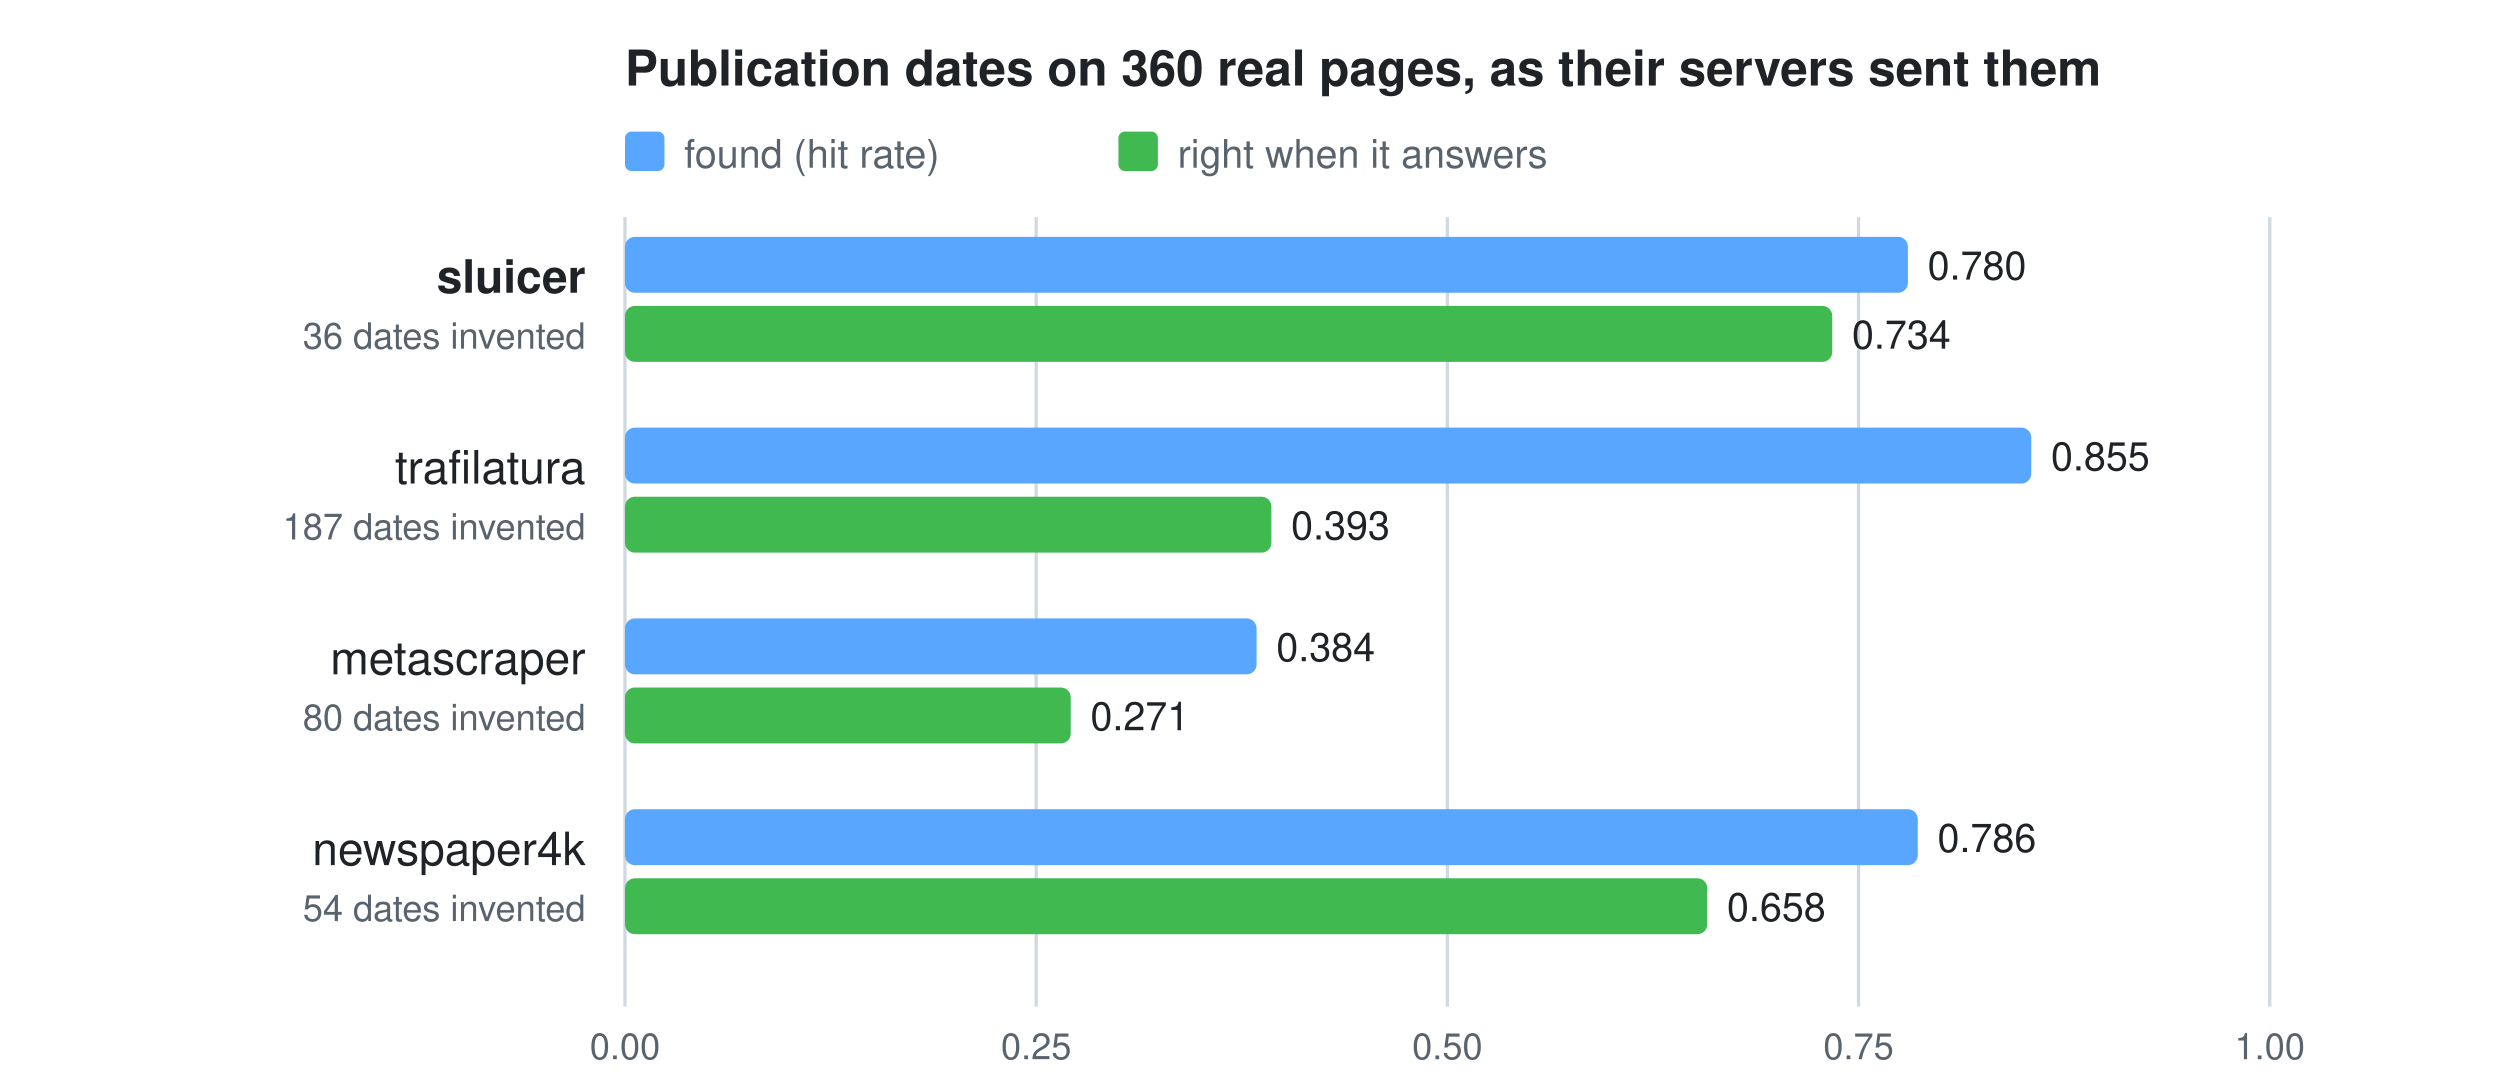
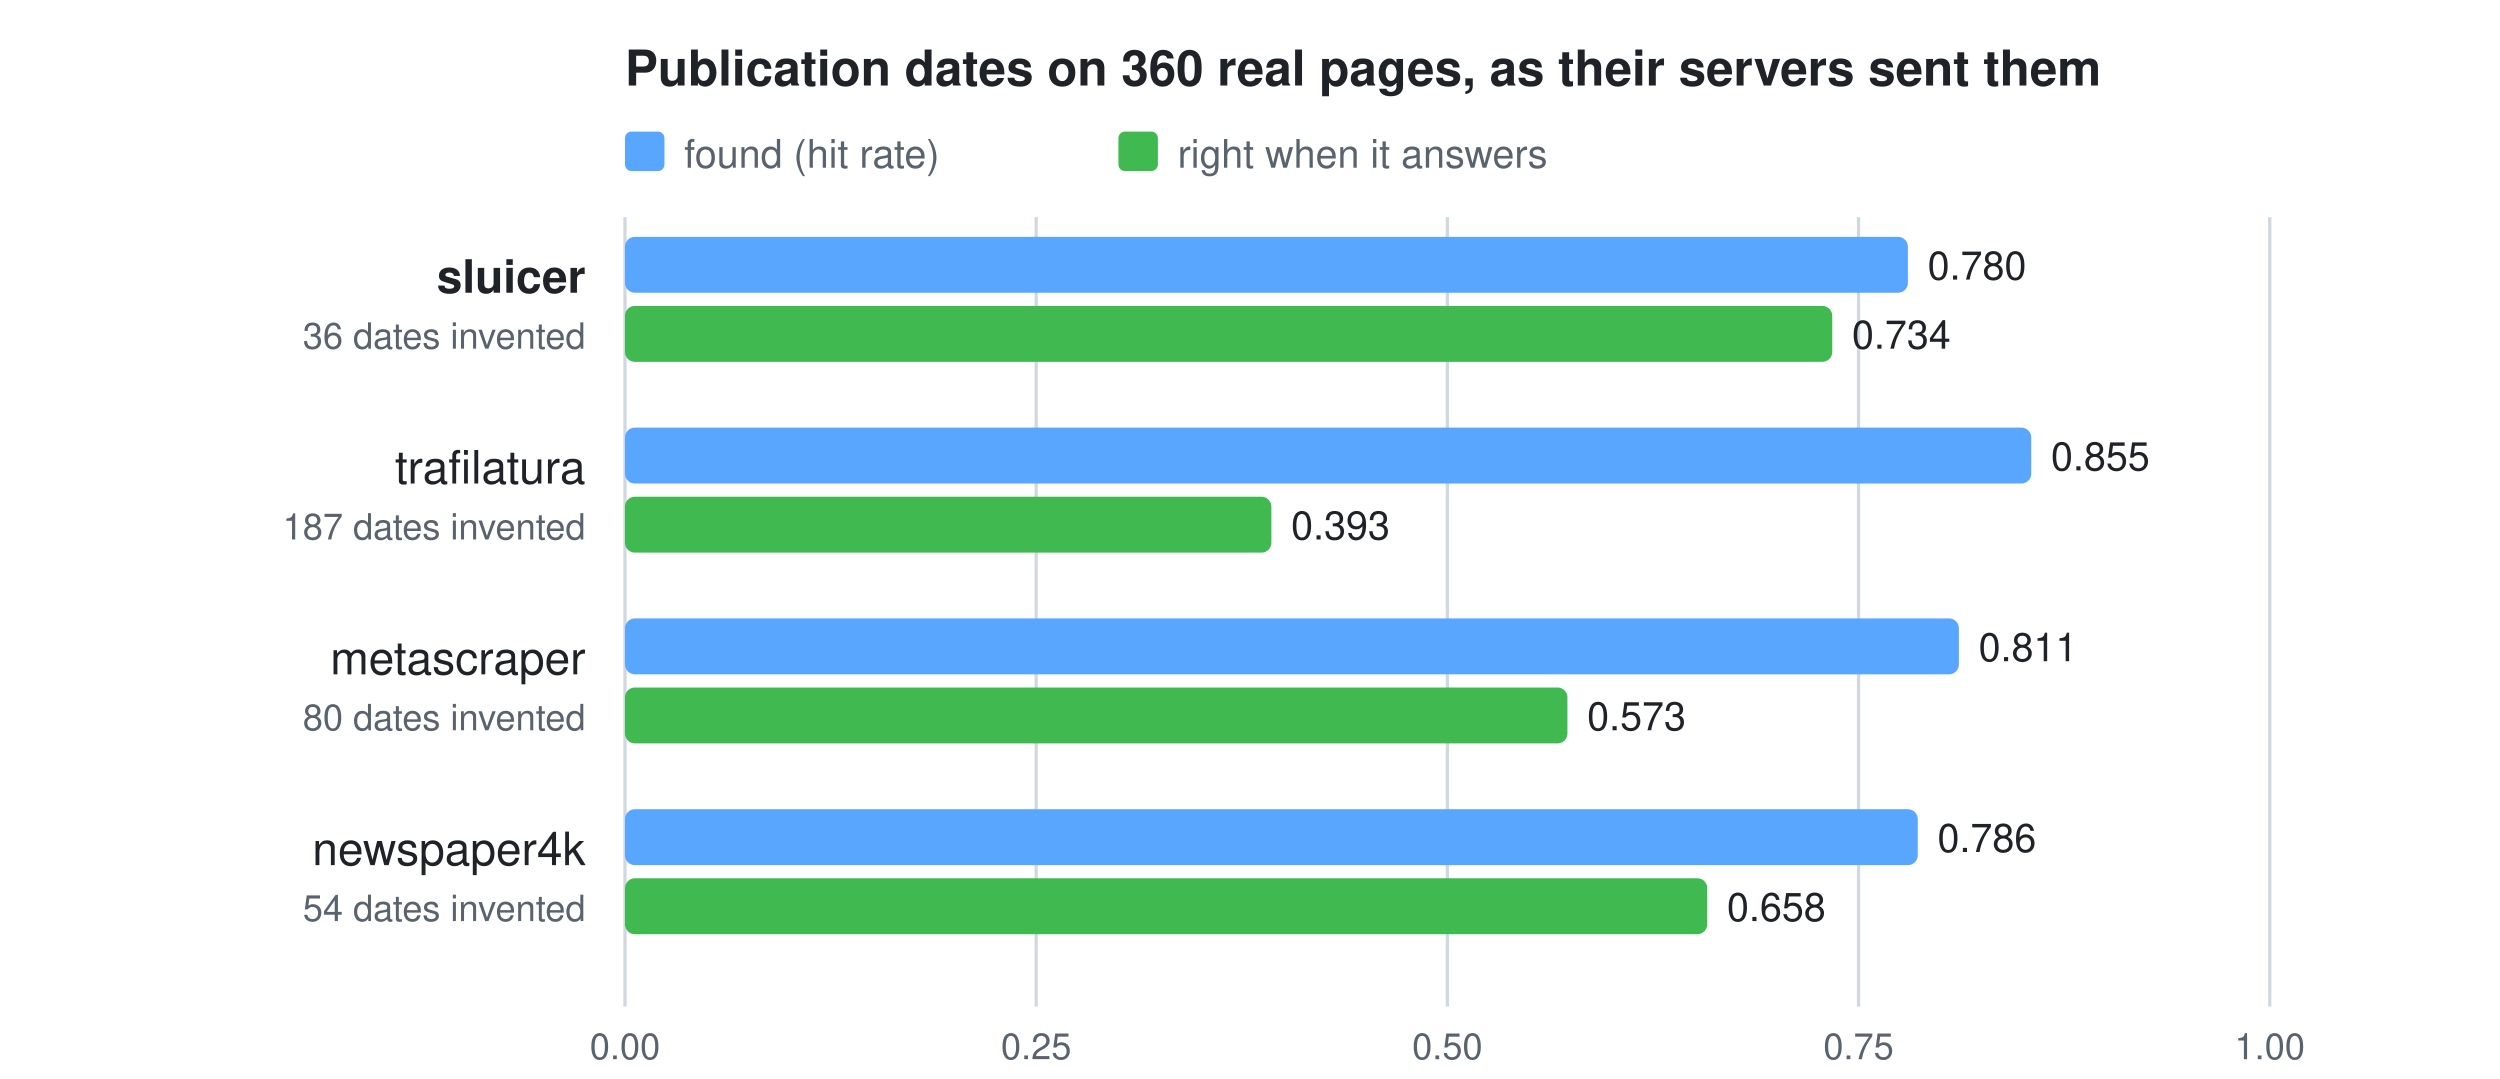
<svg xmlns="http://www.w3.org/2000/svg" width="760" height="328" viewBox="0 0 760 328" font-family="-apple-system, Segoe UI, Helvetica, Arial, sans-serif">
  <text x="190" y="26" font-size="15" font-weight="600" fill="#1f2328">Publication dates on 360 real pages, as their servers sent them</text>
  <rect x="190" y="40" width="12" height="12" rx="2" fill="#58a6ff" />
  <text x="208" y="51" font-size="12" fill="#59636e">found (hit rate)</text>
  <rect x="340" y="40" width="12" height="12" rx="2" fill="#3fb950" />
  <text x="358" y="51" font-size="12" fill="#59636e">right when it answers</text>
  <line x1="190.0" y1="66" x2="190.0" y2="306" stroke="#d1d9e0" stroke-width="1" />
  <text x="190.0" y="322" font-size="11" fill="#59636e" text-anchor="middle">0.00</text>
  <line x1="315.0" y1="66" x2="315.0" y2="306" stroke="#d1d9e0" stroke-width="1" />
  <text x="315.0" y="322" font-size="11" fill="#59636e" text-anchor="middle">0.25</text>
  <line x1="440.0" y1="66" x2="440.0" y2="306" stroke="#d1d9e0" stroke-width="1" />
  <text x="440.0" y="322" font-size="11" fill="#59636e" text-anchor="middle">0.50</text>
  <line x1="565.0" y1="66" x2="565.0" y2="306" stroke="#d1d9e0" stroke-width="1" />
  <text x="565.0" y="322" font-size="11" fill="#59636e" text-anchor="middle">0.75</text>
  <line x1="690.0" y1="66" x2="690.0" y2="306" stroke="#d1d9e0" stroke-width="1" />
  <text x="690.0" y="322" font-size="11" fill="#59636e" text-anchor="middle">1.00</text>
  <text x="178" y="89" font-size="14" font-weight="700" fill="#1f2328" text-anchor="end">sluicer</text>
  <text x="178" y="106" font-size="11" fill="#59636e" text-anchor="end">36 dates invented</text>
  <rect x="190" y="72" width="390.0" height="17" rx="3" fill="#58a6ff" />
  <text x="586.0" y="85" font-size="12" fill="#1f2328">0.780</text>
  <rect x="190" y="93" width="367.0" height="17" rx="3" fill="#3fb950" />
  <text x="563.0" y="106" font-size="12" fill="#1f2328">0.734</text>
  <text x="178" y="147" font-size="14" font-weight="400" fill="#1f2328" text-anchor="end">trafilatura</text>
  <text x="178" y="164" font-size="11" fill="#59636e" text-anchor="end">187 dates invented</text>
  <rect x="190" y="130" width="427.5" height="17" rx="3" fill="#58a6ff" />
  <text x="623.5" y="143" font-size="12" fill="#1f2328">0.855</text>
  <rect x="190" y="151" width="196.5" height="17" rx="3" fill="#3fb950" />
  <text x="392.5" y="164" font-size="12" fill="#1f2328">0.393</text>
  <text x="178" y="205" font-size="14" font-weight="400" fill="#1f2328" text-anchor="end">metascraper</text>
  <text x="178" y="222" font-size="11" fill="#59636e" text-anchor="end">80 dates invented</text>
-   <rect x="190" y="188" width="192.0" height="17" rx="3" fill="#58a6ff" />
-   <text x="388.0" y="201" font-size="12" fill="#1f2328">0.384</text>
-   <rect x="190" y="209" width="135.5" height="17" rx="3" fill="#3fb950" />
-   <text x="331.5" y="222" font-size="12" fill="#1f2328">0.271</text>
+   <rect x="190" y="188" width="405.5" height="17" rx="3" fill="#58a6ff" />
+   <text x="601.5" y="201" font-size="12" fill="#1f2328">0.811</text>
+   <rect x="190" y="209" width="286.5" height="17" rx="3" fill="#3fb950" />
+   <text x="482.5" y="222" font-size="12" fill="#1f2328">0.573</text>
  <text x="178" y="263" font-size="14" font-weight="400" fill="#1f2328" text-anchor="end">newspaper4k</text>
  <text x="178" y="280" font-size="11" fill="#59636e" text-anchor="end">54 dates invented</text>
  <rect x="190" y="246" width="393.0" height="17" rx="3" fill="#58a6ff" />
  <text x="589.0" y="259" font-size="12" fill="#1f2328">0.786</text>
  <rect x="190" y="267" width="329.0" height="17" rx="3" fill="#3fb950" />
  <text x="525.0" y="280" font-size="12" fill="#1f2328">0.658</text>
</svg>
